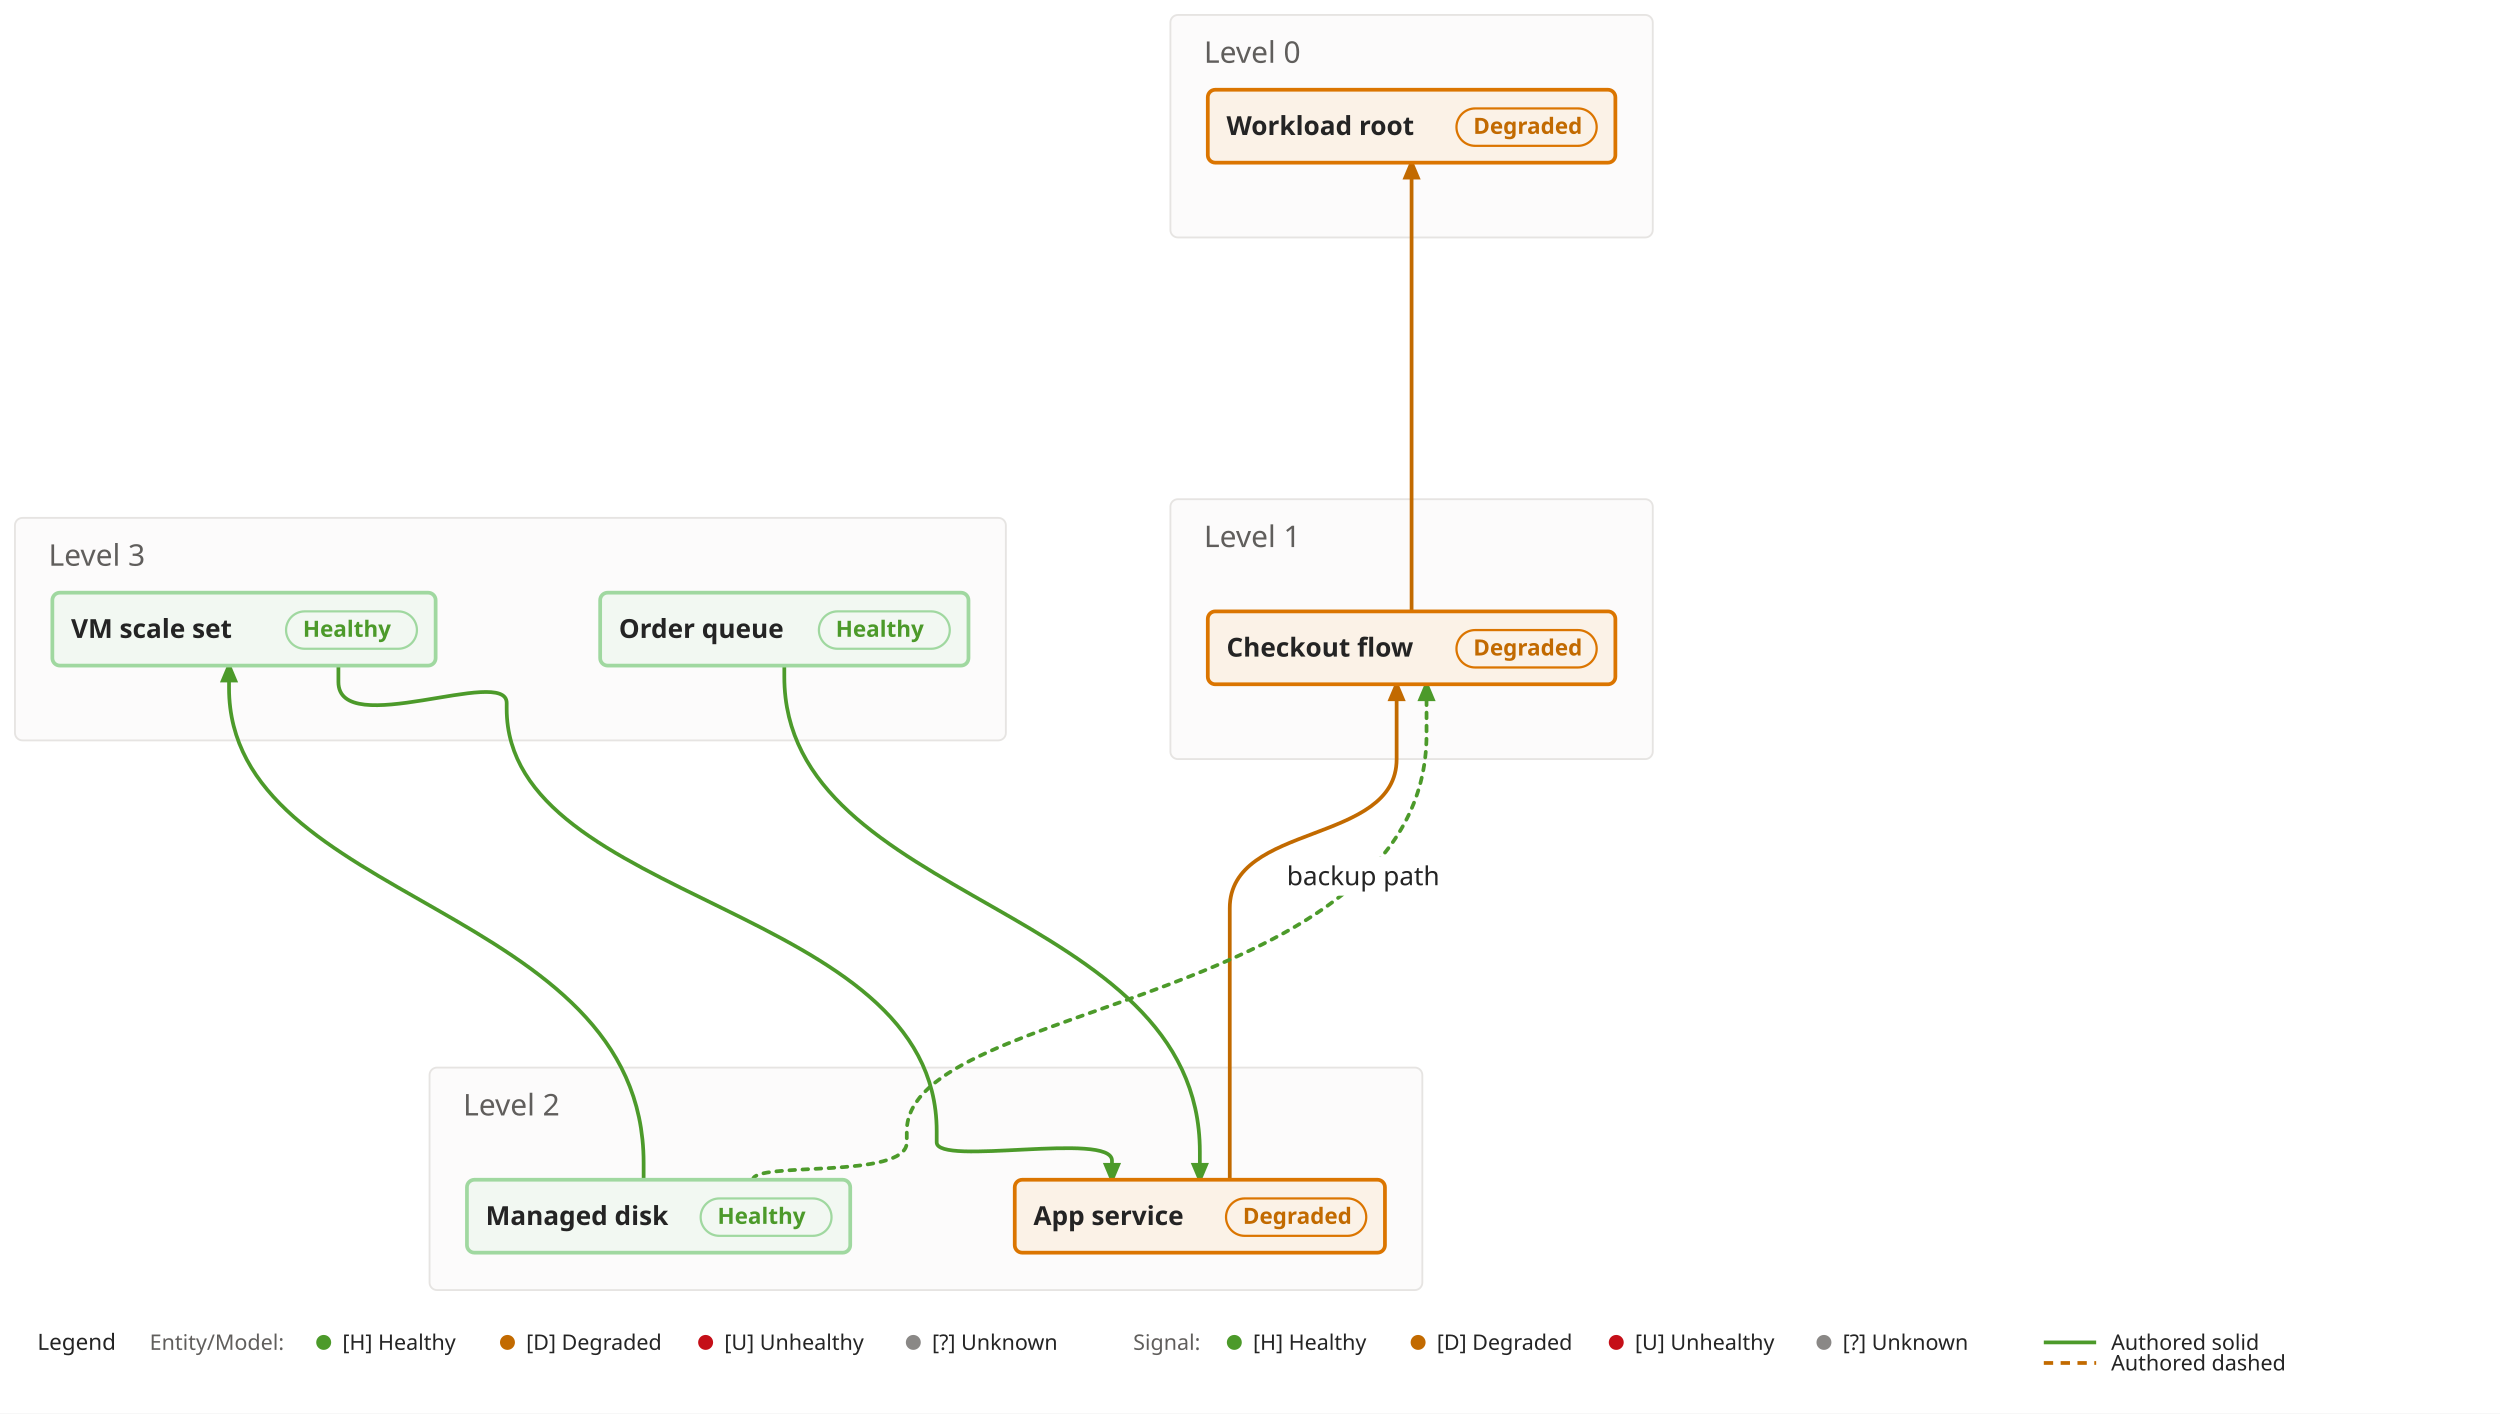
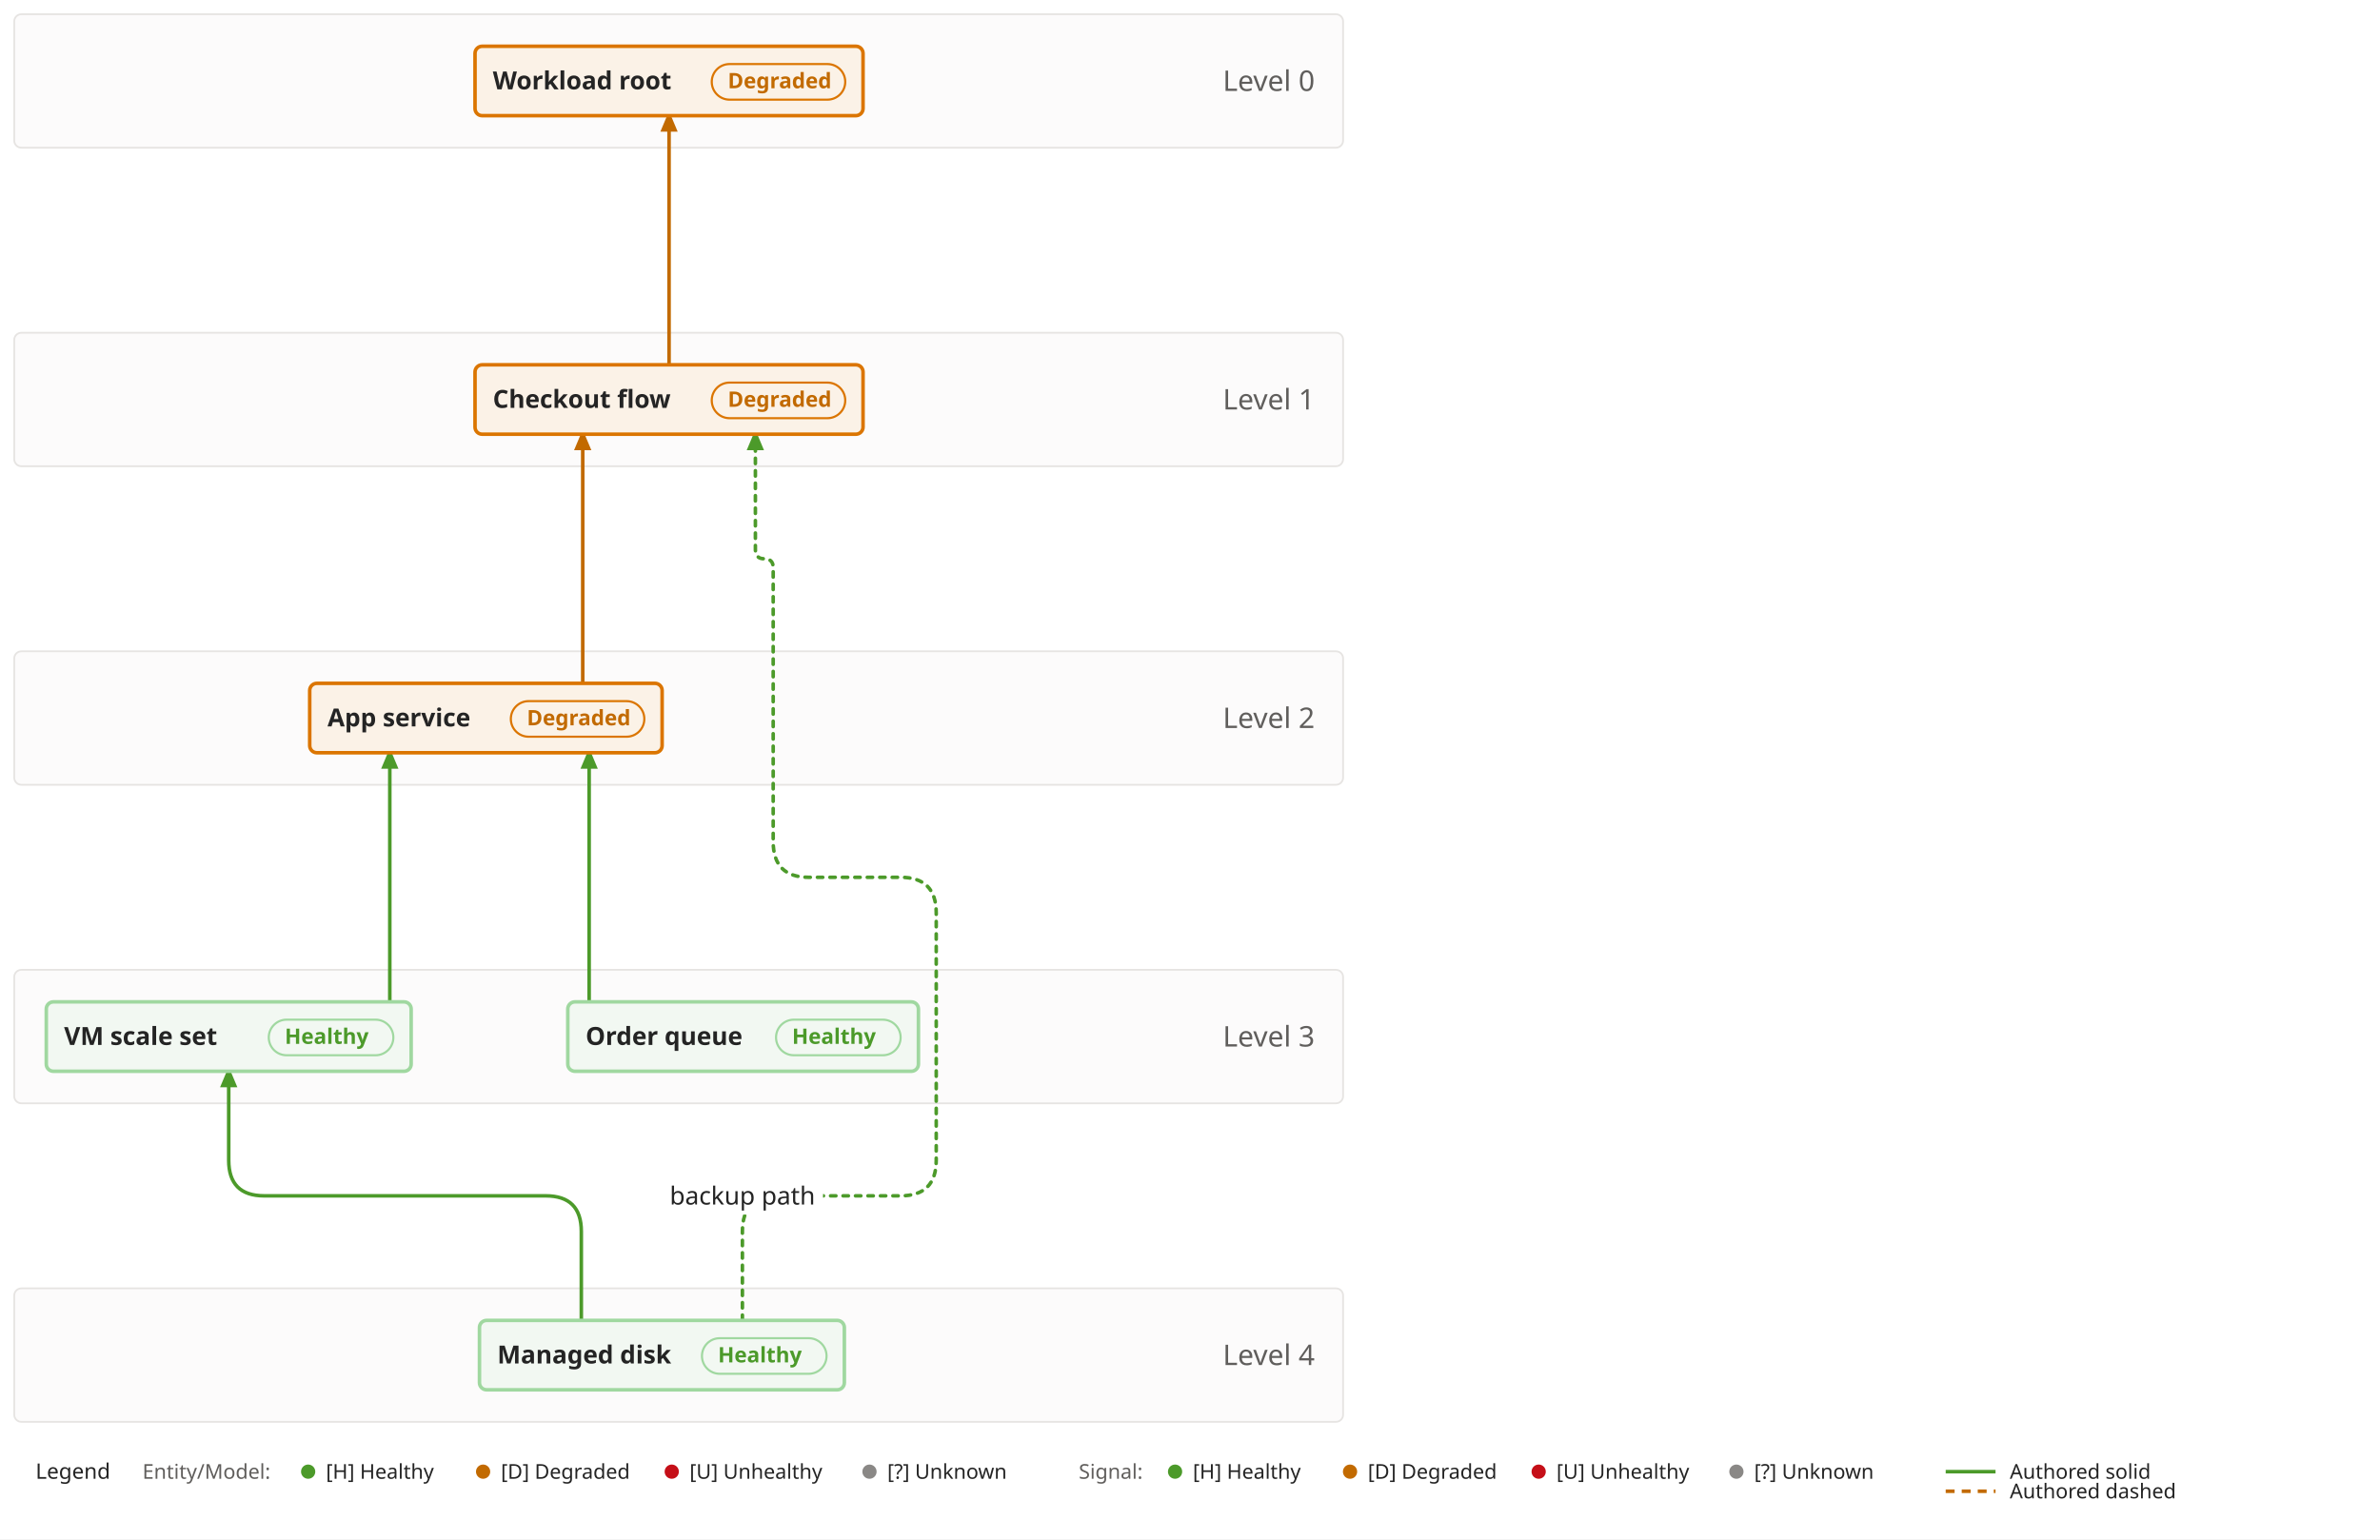
- <svg xmlns="http://www.w3.org/2000/svg" class="pele pele-flowchart ahm-root" style="font-family:Segoe UI, Arial Unicode MS, Arial, sans-serif;color:#242424;font:16px sans-serif;letter-spacing:normal;word-spacing:normal;text-transform:none;direction:ltr;" fill="#242424" aria-roledescription="flowchart" role="img" aria-labelledby="ahm-abc25c0054-title ahm-abc25c0054-desc" data-ahm-theme="portal" viewBox="0 0 1337.15 756" width="1337.15" height="756">
+ <svg xmlns="http://www.w3.org/2000/svg" class="pele pele-flowchart ahm-root" style="font-family:Segoe UI, Arial Unicode MS, Arial, sans-serif;color:#242424;font:16px sans-serif;letter-spacing:normal;word-spacing:normal;text-transform:none;direction:ltr;" fill="#242424" aria-roledescription="flowchart" role="img" aria-labelledby="ahm-abc25c0054-title ahm-abc25c0054-desc" data-ahm-theme="portal" viewBox="0 0 1337.15 865" width="1337.15" height="865">
  <rect class="ahm-bg" x="0" y="0" width="100%" height="100%" fill="#ffffff" />
-   <g class="pele-clusters">
-     <g class="pele-cluster" data-id="lane_3">
-       <rect x="626" y="8" width="258" height="119" fill="#faf9f8" fill-opacity="0.5" stroke="#e6e4e2" style="rx:4px;" />
-       <text class="pele-cluster-label" fill="#605e5c" x="669.8" y="33.6" text-anchor="middle">Level 0</text>
+   <g transform="translate(18,18)">
+     <g class="pele-clusters">
+       <g class="pele-cluster" data-id="lane_0">
+         <rect x="-10" y="706" width="746.59" height="75" fill="#faf9f8" fill-opacity="0.5" stroke="#e6e4e2" style="rx:4px;" />
+         <text class="pele-cluster-label" fill="#605e5c" x="669" y="749.1" text-anchor="start">Level 4</text>
+       </g>
+       <g class="pele-cluster" data-id="lane_1">
+         <rect x="-10" y="527" width="746.59" height="75" fill="#faf9f8" fill-opacity="0.5" stroke="#e6e4e2" style="rx:4px;" />
+         <text class="pele-cluster-label" fill="#605e5c" x="669" y="570.1" text-anchor="start">Level 3</text>
+       </g>
+       <g class="pele-cluster" data-id="lane_2">
+         <rect x="-10" y="348" width="746.59" height="75" fill="#faf9f8" fill-opacity="0.5" stroke="#e6e4e2" style="rx:4px;" />
+         <text class="pele-cluster-label" fill="#605e5c" x="669" y="391.1" text-anchor="start">Level 2</text>
+       </g>
+       <g class="pele-cluster" data-id="lane_3">
+         <rect x="-10" y="169" width="746.59" height="75" fill="#faf9f8" fill-opacity="0.5" stroke="#e6e4e2" style="rx:4px;" />
+         <text class="pele-cluster-label" fill="#605e5c" x="669" y="212.1" text-anchor="start">Level 1</text>
+       </g>
+       <g class="pele-cluster" data-id="lane_4">
+         <rect x="-10" y="-10" width="746.59" height="75" fill="#faf9f8" fill-opacity="0.5" stroke="#e6e4e2" style="rx:4px;" />
+         <text class="pele-cluster-label" fill="#605e5c" x="669" y="33.1" text-anchor="start">Level 0</text>
+       </g>
    </g>
-     <g class="pele-cluster" data-id="lane_2">
-       <rect x="626" y="267" width="258" height="139" fill="#faf9f8" fill-opacity="0.5" stroke="#e6e4e2" style="rx:4px;" />
-       <text class="pele-cluster-label" fill="#605e5c" x="669.8" y="292.6" text-anchor="middle">Level 1</text>
+     <g class="pele-edges" fill="none" stroke="#605e5c" stroke-linecap="round">
+       <g class="pele-edge" data-id="L_disk_vm_0" style="stroke:#4c9a2a;stroke-width:2px;">
+         <path d="M308.6 724.0 L308.6 674.0 Q308.6 654.0 288.6 654.0 L130.5 654.0 Q110.5 654.0 110.5 634.0 L110.5 591.0" />
+         <path class="pele-marker" d="M110.5,584L113.86,592L107.14,592Z" fill="#4c9a2a" stroke="#4c9a2a" />
+       </g>
+       <g class="pele-edge" data-id="L_vm_app_0" style="stroke:#4c9a2a;stroke-width:2px;">
+         <path d="M201.0 545.0 L201.0 412.0" />
+         <path class="pele-marker" d="M201,405L204.36,413L197.64,413Z" fill="#4c9a2a" stroke="#4c9a2a" />
+       </g>
+       <g class="pele-edge" data-id="L_queue_app_0" style="stroke:#4c9a2a;stroke-width:2px;">
+         <path d="M313.0 545.0 L313.0 412.0" />
+         <path class="pele-marker" d="M313,405L316.36,413L309.64,413Z" fill="#4c9a2a" stroke="#4c9a2a" />
+       </g>
+       <g class="pele-edge" data-id="L_app_checkout_0" style="stroke:#c26a00;stroke-width:2px;">
+         <path d="M309.4 366.0 L309.4 233.0" />
+         <path class="pele-marker" d="M309.38,226L312.74,234L306.02,234Z" fill="#c26a00" stroke="#c26a00" />
+       </g>
+       <g class="pele-edge" data-id="L_checkout_root_0" style="stroke:#c26a00;stroke-width:2px;">
+         <path d="M357.9 187.0 L357.9 54.0" />
+         <path class="pele-marker" d="M357.88,47L361.24,55L354.52,55Z" fill="#c26a00" stroke="#c26a00" />
+       </g>
+       <g class="pele-edge" data-id="L_disk_checkout_0" style="stroke:#4c9a2a;stroke-width:2px;">
+         <path d="M399.1 724.0 L399.1 674.0 Q399.1 654.0 419.1 654.0 L488.0 654.0 Q508.0 654.0 508.0 634.0 L508.0 495.0 Q508.0 475.0 488.0 475.0 L436.4 475.0 Q416.4 475.0 416.4 455.0 L416.4 301.0 Q416.4 296.0 411.4 296.0 L411.4 296.0 Q406.4 296.0 406.4 291.0 L406.4 233.0" stroke-dasharray="3 4" />
+         <path class="pele-marker" d="M406.38,226L409.74,234L403.02,234Z" fill="#4c9a2a" stroke="#4c9a2a" />
+       </g>
    </g>
-     <g class="pele-cluster" data-id="lane_1">
-       <rect x="8" y="277" width="530" height="119" fill="#faf9f8" fill-opacity="0.5" stroke="#e6e4e2" style="rx:4px;" />
-       <text class="pele-cluster-label" fill="#605e5c" x="51.8" y="302.6" text-anchor="middle">Level 3</text>
+     <g class="pele-edge-labels" font-size="14">
+       <g class="pele-edge-label" data-id="L_disk_checkout_0">
+         <rect x="353.88" y="643.5" width="90.5" height="21" rx="3" fill="#ffffff" />
+         <text x="399.13" y="658.9" text-anchor="middle">backup path</text>
+       </g>
    </g>
-     <g class="pele-cluster" data-id="lane_0">
-       <rect x="229.75" y="571" width="531" height="119" fill="#faf9f8" fill-opacity="0.5" stroke="#e6e4e2" style="rx:4px;" />
-       <text class="pele-cluster-label" fill="#605e5c" x="273.55" y="596.6" text-anchor="middle">Level 2</text>
-     </g>
-   </g>
-   <g class="pele-edges" fill="none" stroke="#605e5c" stroke-linecap="round">
-     <g class="pele-edge" data-id="L_disk_vm_0" style="stroke:#4c9a2a;stroke-width:2px;">
-       <path d="M344.25,631L344.25,622C344.25,483.5 122.5,483.5 122.5,367.95L122.5,363" />
-       <path class="pele-marker" d="M122.5,356L125.86,364L119.14,364Z" fill="#4c9a2a" stroke="#4c9a2a" />
-     </g>
-     <g class="pele-edge" data-id="L_vm_app_0" style="stroke:#4c9a2a;stroke-width:2px;">
-       <path d="M181,356L181,364.75C181,396 271,356 271,376L271,379C271,483.5 501,483.5 501,605L501,611C501,624 594.75,605 594.75,620.75L594.75,624" />
-       <path class="pele-marker" d="M594.75,631L591.39,623L598.11,623Z" fill="#4c9a2a" stroke="#4c9a2a" />
-     </g>
-     <g class="pele-edge" data-id="L_queue_app_0" style="stroke:#4c9a2a;stroke-width:2px;">
-       <path d="M419.5,356L419.5,362C419.5,483.5 641.75,483.5 641.75,616.05L641.75,624" />
-       <path class="pele-marker" d="M641.75,631L638.39,623L645.11,623Z" fill="#4c9a2a" stroke="#4c9a2a" />
-     </g>
-     <g class="pele-edge" data-id="L_app_checkout_0" style="stroke:#c26a00;stroke-width:2px;">
-       <path d="M657.75,631L657.75,485.75C657.75,439.75 747,452 747,406L747,373" />
-       <path class="pele-marker" d="M747,366L750.36,374L743.64,374Z" fill="#c26a00" stroke="#c26a00" />
-     </g>
-     <g class="pele-edge" data-id="L_checkout_root_0" style="stroke:#c26a00;stroke-width:2px;">
-       <path d="M755,327L755,94" />
-       <path class="pele-marker" d="M755,87L758.36,95L751.64,95Z" fill="#c26a00" stroke="#c26a00" />
-     </g>
-     <g class="pele-edge" data-id="L_disk_checkout_0" style="stroke:#4c9a2a;stroke-width:2px;">
-       <path d="M402.75,631C402.75,621 485,631 485,611L485,605C485,535.04 763,537.75 763,392.73L763,373" stroke-dasharray="3 4" />
-       <path class="pele-marker" d="M763,366L766.36,374L759.64,374Z" fill="#4c9a2a" stroke="#4c9a2a" />
-     </g>
-   </g>
-   <g class="pele-edge-labels" font-size="14">
-     <g class="pele-edge-label" data-id="L_disk_checkout_0">
-       <rect x="683.88" y="458.07" width="90.5" height="21" rx="3" fill="#ffffff" />
-       <text x="729.13" y="473.47" text-anchor="middle">backup path</text>
-     </g>
-   </g>
-   <g class="pele-nodes">
-     <g class="pele-node pele-shape-rect ahm_healthy ahm_card state-healthy" data-id="disk" transform="translate(352.25,650.5)">
-       <rect x="-102.5" y="-19.5" width="205" height="39" fill="#ffffff" stroke="#e6e4e2" style="rx:4px;fill:#f2f8f2;stroke:#a0d8a0;stroke-width:2px;" />
-       <g class="ahm-node-content">
-         <defs class="ahm-node-clips" />
-         <g class="ahm-entity-header entity-state-healthy">
-           <text class="ahm-entity-title" x="-92.5" y="4.7" font-size="14" fill="#242424" text-anchor="start" font-weight="700">
-             <tspan x="-92.5" y="4.7">Managed disk</tspan>
-           </text>
-           <rect class="ahm-entity-status-badge entity-state-healthy" x="22.5" y="-9.5" width="70" height="20" rx="10" ry="10" fill="#f2f8f2" stroke="#a0d8a0" stroke-width="1.2" />
-           <text class="ahm-entity-status-text entity-state-healthy" x="31.5" y="4.1" font-size="12" font-weight="600" fill="#4c9a2a" text-anchor="start">Healthy</text>
+     <g class="pele-nodes">
+       <g class="pele-node pele-shape-rect ahm_healthy ahm_card state-healthy" data-id="disk" transform="translate(353.88,743.5)">
+         <rect x="-102.5" y="-19.5" width="205" height="39" fill="#ffffff" stroke="#e6e4e2" style="rx:4px;fill:#f2f8f2;stroke:#a0d8a0;stroke-width:2px;" />
+         <g class="ahm-node-content">
+           <defs class="ahm-node-clips" />
+           <g class="ahm-entity-header entity-state-healthy">
+             <text class="ahm-entity-title" x="-92.5" y="4.7" font-size="14" fill="#242424" text-anchor="start" font-weight="700">
+               <tspan x="-92.5" y="4.7">Managed disk</tspan>
+             </text>
+             <rect class="ahm-entity-status-badge entity-state-healthy" x="22.5" y="-9.5" width="70" height="20" rx="10" ry="10" fill="#f2f8f2" stroke="#a0d8a0" stroke-width="1.2" />
+             <text class="ahm-entity-status-text entity-state-healthy" x="31.5" y="4.1" font-size="12" font-weight="600" fill="#4c9a2a" text-anchor="start">Healthy</text>
+           </g>
        </g>
      </g>
-     </g>
-     <g class="pele-node pele-shape-rect ahm_degraded ahm_card state-degraded" data-id="app" transform="translate(641.75,650.5)">
-       <rect x="-99" y="-19.5" width="198" height="39" fill="#ffffff" stroke="#e6e4e2" style="rx:4px;fill:#fbf2e7;stroke:#db7500;stroke-width:2px;" />
-       <g class="ahm-node-content">
-         <defs class="ahm-node-clips" />
-         <g class="ahm-entity-header entity-state-degraded">
-           <text class="ahm-entity-title" x="-89" y="4.7" font-size="14" fill="#242424" text-anchor="start" font-weight="700">
-             <tspan x="-89" y="4.7">App service</tspan>
-           </text>
-           <rect class="ahm-entity-status-badge entity-state-degraded" x="14" y="-9.5" width="75" height="20" rx="10" ry="10" fill="#fbf2e7" stroke="#db7500" stroke-width="1.2" />
-           <text class="ahm-entity-status-text entity-state-degraded" x="23" y="4.1" font-size="12" font-weight="600" fill="#c26a00" text-anchor="start">Degraded</text>
+       <g class="pele-node pele-shape-rect ahm_healthy ahm_card state-healthy" data-id="vm" transform="translate(110.5,564.5)">
+         <rect x="-102.5" y="-19.5" width="205" height="39" fill="#ffffff" stroke="#e6e4e2" style="rx:4px;fill:#f2f8f2;stroke:#a0d8a0;stroke-width:2px;" />
+         <g class="ahm-node-content">
+           <defs class="ahm-node-clips" />
+           <g class="ahm-entity-header entity-state-healthy">
+             <text class="ahm-entity-title" x="-92.5" y="4.7" font-size="14" fill="#242424" text-anchor="start" font-weight="700">
+               <tspan x="-92.5" y="4.7">VM scale set</tspan>
+             </text>
+             <rect class="ahm-entity-status-badge entity-state-healthy" x="22.5" y="-9.5" width="70" height="20" rx="10" ry="10" fill="#f2f8f2" stroke="#a0d8a0" stroke-width="1.2" />
+             <text class="ahm-entity-status-text entity-state-healthy" x="31.5" y="4.1" font-size="12" font-weight="600" fill="#4c9a2a" text-anchor="start">Healthy</text>
+           </g>
        </g>
      </g>
-     </g>
-     <g class="pele-node pele-shape-rect ahm_healthy ahm_card state-healthy" data-id="vm" transform="translate(130.5,336.5)">
-       <rect x="-102.5" y="-19.5" width="205" height="39" fill="#ffffff" stroke="#e6e4e2" style="rx:4px;fill:#f2f8f2;stroke:#a0d8a0;stroke-width:2px;" />
-       <g class="ahm-node-content">
-         <defs class="ahm-node-clips" />
-         <g class="ahm-entity-header entity-state-healthy">
-           <text class="ahm-entity-title" x="-92.5" y="4.7" font-size="14" fill="#242424" text-anchor="start" font-weight="700">
-             <tspan x="-92.5" y="4.7">VM scale set</tspan>
-           </text>
-           <rect class="ahm-entity-status-badge entity-state-healthy" x="22.5" y="-9.5" width="70" height="20" rx="10" ry="10" fill="#f2f8f2" stroke="#a0d8a0" stroke-width="1.2" />
-           <text class="ahm-entity-status-text entity-state-healthy" x="31.5" y="4.1" font-size="12" font-weight="600" fill="#4c9a2a" text-anchor="start">Healthy</text>
+       <g class="pele-node pele-shape-rect ahm_healthy ahm_card state-healthy" data-id="queue" transform="translate(399.5,564.5)">
+         <rect x="-98.5" y="-19.5" width="197" height="39" fill="#ffffff" stroke="#e6e4e2" style="rx:4px;fill:#f2f8f2;stroke:#a0d8a0;stroke-width:2px;" />
+         <g class="ahm-node-content">
+           <defs class="ahm-node-clips" />
+           <g class="ahm-entity-header entity-state-healthy">
+             <text class="ahm-entity-title" x="-88.5" y="4.7" font-size="14" fill="#242424" text-anchor="start" font-weight="700">
+               <tspan x="-88.5" y="4.7">Order queue</tspan>
+             </text>
+             <rect class="ahm-entity-status-badge entity-state-healthy" x="18.5" y="-9.5" width="70" height="20" rx="10" ry="10" fill="#f2f8f2" stroke="#a0d8a0" stroke-width="1.2" />
+             <text class="ahm-entity-status-text entity-state-healthy" x="27.5" y="4.1" font-size="12" font-weight="600" fill="#4c9a2a" text-anchor="start">Healthy</text>
+           </g>
        </g>
      </g>
-     </g>
-     <g class="pele-node pele-shape-rect ahm_healthy ahm_card state-healthy" data-id="queue" transform="translate(419.5,336.5)">
-       <rect x="-98.5" y="-19.5" width="197" height="39" fill="#ffffff" stroke="#e6e4e2" style="rx:4px;fill:#f2f8f2;stroke:#a0d8a0;stroke-width:2px;" />
-       <g class="ahm-node-content">
-         <defs class="ahm-node-clips" />
-         <g class="ahm-entity-header entity-state-healthy">
-           <text class="ahm-entity-title" x="-88.5" y="4.7" font-size="14" fill="#242424" text-anchor="start" font-weight="700">
-             <tspan x="-88.5" y="4.7">Order queue</tspan>
-           </text>
-           <rect class="ahm-entity-status-badge entity-state-healthy" x="18.5" y="-9.5" width="70" height="20" rx="10" ry="10" fill="#f2f8f2" stroke="#a0d8a0" stroke-width="1.2" />
-           <text class="ahm-entity-status-text entity-state-healthy" x="27.5" y="4.1" font-size="12" font-weight="600" fill="#4c9a2a" text-anchor="start">Healthy</text>
+       <g class="pele-node pele-shape-rect ahm_degraded ahm_card state-degraded" data-id="app" transform="translate(255,385.5)">
+         <rect x="-99" y="-19.5" width="198" height="39" fill="#ffffff" stroke="#e6e4e2" style="rx:4px;fill:#fbf2e7;stroke:#db7500;stroke-width:2px;" />
+         <g class="ahm-node-content">
+           <defs class="ahm-node-clips" />
+           <g class="ahm-entity-header entity-state-degraded">
+             <text class="ahm-entity-title" x="-89" y="4.7" font-size="14" fill="#242424" text-anchor="start" font-weight="700">
+               <tspan x="-89" y="4.7">App service</tspan>
+             </text>
+             <rect class="ahm-entity-status-badge entity-state-degraded" x="14" y="-9.5" width="75" height="20" rx="10" ry="10" fill="#fbf2e7" stroke="#db7500" stroke-width="1.2" />
+             <text class="ahm-entity-status-text entity-state-degraded" x="23" y="4.1" font-size="12" font-weight="600" fill="#c26a00" text-anchor="start">Degraded</text>
+           </g>
        </g>
      </g>
-     </g>
-     <g class="pele-node pele-shape-rect ahm_degraded ahm_card state-degraded" data-id="checkout" transform="translate(755,346.5)">
-       <rect x="-109" y="-19.5" width="218" height="39" fill="#ffffff" stroke="#e6e4e2" style="rx:4px;fill:#fbf2e7;stroke:#db7500;stroke-width:2px;" />
-       <g class="ahm-node-content">
-         <defs class="ahm-node-clips" />
-         <g class="ahm-entity-header entity-state-degraded">
-           <text class="ahm-entity-title" x="-99" y="4.7" font-size="14" fill="#242424" text-anchor="start" font-weight="700">
-             <tspan x="-99" y="4.7">Checkout flow</tspan>
-           </text>
-           <rect class="ahm-entity-status-badge entity-state-degraded" x="24" y="-9.5" width="75" height="20" rx="10" ry="10" fill="#fbf2e7" stroke="#db7500" stroke-width="1.2" />
-           <text class="ahm-entity-status-text entity-state-degraded" x="33" y="4.1" font-size="12" font-weight="600" fill="#c26a00" text-anchor="start">Degraded</text>
+       <g class="pele-node pele-shape-rect ahm_degraded ahm_card state-degraded" data-id="checkout" transform="translate(357.88,206.5)">
+         <rect x="-109" y="-19.5" width="218" height="39" fill="#ffffff" stroke="#e6e4e2" style="rx:4px;fill:#fbf2e7;stroke:#db7500;stroke-width:2px;" />
+         <g class="ahm-node-content">
+           <defs class="ahm-node-clips" />
+           <g class="ahm-entity-header entity-state-degraded">
+             <text class="ahm-entity-title" x="-99" y="4.7" font-size="14" fill="#242424" text-anchor="start" font-weight="700">
+               <tspan x="-99" y="4.7">Checkout flow</tspan>
+             </text>
+             <rect class="ahm-entity-status-badge entity-state-degraded" x="24" y="-9.5" width="75" height="20" rx="10" ry="10" fill="#fbf2e7" stroke="#db7500" stroke-width="1.2" />
+             <text class="ahm-entity-status-text entity-state-degraded" x="33" y="4.1" font-size="12" font-weight="600" fill="#c26a00" text-anchor="start">Degraded</text>
+           </g>
        </g>
      </g>
-     </g>
-     <g class="pele-node pele-shape-rect ahm_degraded ahm_card state-degraded" data-id="root" transform="translate(755,67.5)">
-       <rect x="-109" y="-19.5" width="218" height="39" fill="#ffffff" stroke="#e6e4e2" style="rx:4px;fill:#fbf2e7;stroke:#db7500;stroke-width:2px;" />
-       <g class="ahm-node-content">
-         <defs class="ahm-node-clips" />
-         <g class="ahm-entity-header entity-state-degraded">
-           <text class="ahm-entity-title" x="-99" y="4.7" font-size="14" fill="#242424" text-anchor="start" font-weight="700">
-             <tspan x="-99" y="4.7">Workload root</tspan>
-           </text>
-           <rect class="ahm-entity-status-badge entity-state-degraded" x="24" y="-9.5" width="75" height="20" rx="10" ry="10" fill="#fbf2e7" stroke="#db7500" stroke-width="1.2" />
-           <text class="ahm-entity-status-text entity-state-degraded" x="33" y="4.1" font-size="12" font-weight="600" fill="#c26a00" text-anchor="start">Degraded</text>
+       <g class="pele-node pele-shape-rect ahm_degraded ahm_card state-degraded" data-id="root" transform="translate(357.88,27.5)">
+         <rect x="-109" y="-19.5" width="218" height="39" fill="#ffffff" stroke="#e6e4e2" style="rx:4px;fill:#fbf2e7;stroke:#db7500;stroke-width:2px;" />
+         <g class="ahm-node-content">
+           <defs class="ahm-node-clips" />
+           <g class="ahm-entity-header entity-state-degraded">
+             <text class="ahm-entity-title" x="-99" y="4.7" font-size="14" fill="#242424" text-anchor="start" font-weight="700">
+               <tspan x="-99" y="4.7">Workload root</tspan>
+             </text>
+             <rect class="ahm-entity-status-badge entity-state-degraded" x="24" y="-9.5" width="75" height="20" rx="10" ry="10" fill="#fbf2e7" stroke="#db7500" stroke-width="1.2" />
+             <text class="ahm-entity-status-text entity-state-degraded" x="33" y="4.1" font-size="12" font-weight="600" fill="#c26a00" text-anchor="start">Degraded</text>
+           </g>
        </g>
      </g>
    </g>
  </g>
  <g class="ahm-legend" transform="translate(0,0)">
-     <text x="20" y="722" font-size="12" fill="#242424">Legend</text>
-     <text x="80.04" y="722" font-size="11.5" fill="#605e5c">Entity/Model:</text>
-     <g transform="translate(173.13,718)">
+     <text x="20" y="831" font-size="12" fill="#242424">Legend</text>
+     <text x="80.04" y="831" font-size="11.5" fill="#605e5c">Entity/Model:</text>
+     <g transform="translate(173.13,827)">
      <circle cx="0" cy="0" r="4" fill="#4c9a2a" />
      <text x="10" y="4" font-size="11.5" fill="#242424">[H] Healthy</text>
    </g>
-     <g transform="translate(271.42,718)">
+     <g transform="translate(271.42,827)">
      <circle cx="0" cy="0" r="4" fill="#c26a00" />
      <text x="10" y="4" font-size="11.5" fill="#242424">[D] Degraded</text>
    </g>
-     <g transform="translate(377.41,718)">
+     <g transform="translate(377.41,827)">
      <circle cx="0" cy="0" r="4" fill="#c50f18" />
      <text x="10" y="4" font-size="11.5" fill="#242424">[U] Unhealthy</text>
    </g>
-     <g transform="translate(488.5,718)">
+     <g transform="translate(488.5,827)">
      <circle cx="0" cy="0" r="4" fill="#8a8886" />
      <text x="10" y="4" font-size="11.5" fill="#242424">[?] Unknown</text>
    </g>
-     <text x="606.08" y="722" font-size="11.5" fill="#605e5c">Signal:</text>
-     <g transform="translate(660.19,718)">
+     <text x="606.08" y="831" font-size="11.5" fill="#605e5c">Signal:</text>
+     <g transform="translate(660.19,827)">
      <circle cx="0" cy="0" r="4" fill="#4c9a2a" />
      <text x="10" y="4" font-size="11.5" fill="#242424">[H] Healthy</text>
    </g>
-     <g transform="translate(758.49,718)">
+     <g transform="translate(758.49,827)">
      <circle cx="0" cy="0" r="4" fill="#c26a00" />
      <text x="10" y="4" font-size="11.5" fill="#242424">[D] Degraded</text>
    </g>
-     <g transform="translate(864.47,718)">
+     <g transform="translate(864.47,827)">
      <circle cx="0" cy="0" r="4" fill="#c50f18" />
      <text x="10" y="4" font-size="11.5" fill="#242424">[U] Unhealthy</text>
    </g>
-     <g transform="translate(975.56,718)">
+     <g transform="translate(975.56,827)">
      <circle cx="0" cy="0" r="4" fill="#8a8886" />
      <text x="10" y="4" font-size="11.5" fill="#242424">[?] Unknown</text>
    </g>
-     <g transform="translate(1093.15,718)">
+     <g transform="translate(1093.15,827)">
      <line x1="0" y1="0" x2="28" y2="0" stroke="#4c9a2a" stroke-width="2" />
      <text x="36" y="4" font-size="11.5" fill="#242424">Authored solid</text>
    </g>
-     <g transform="translate(1093.15,729)">
+     <g transform="translate(1093.15,838)">
      <line x1="0" y1="0" x2="28" y2="0" stroke="#c26a00" stroke-width="2" stroke-dasharray="5 4" />
      <text x="36" y="4" font-size="11.5" fill="#242424">Authored dashed</text>
    </g>
  </g>
</svg>
